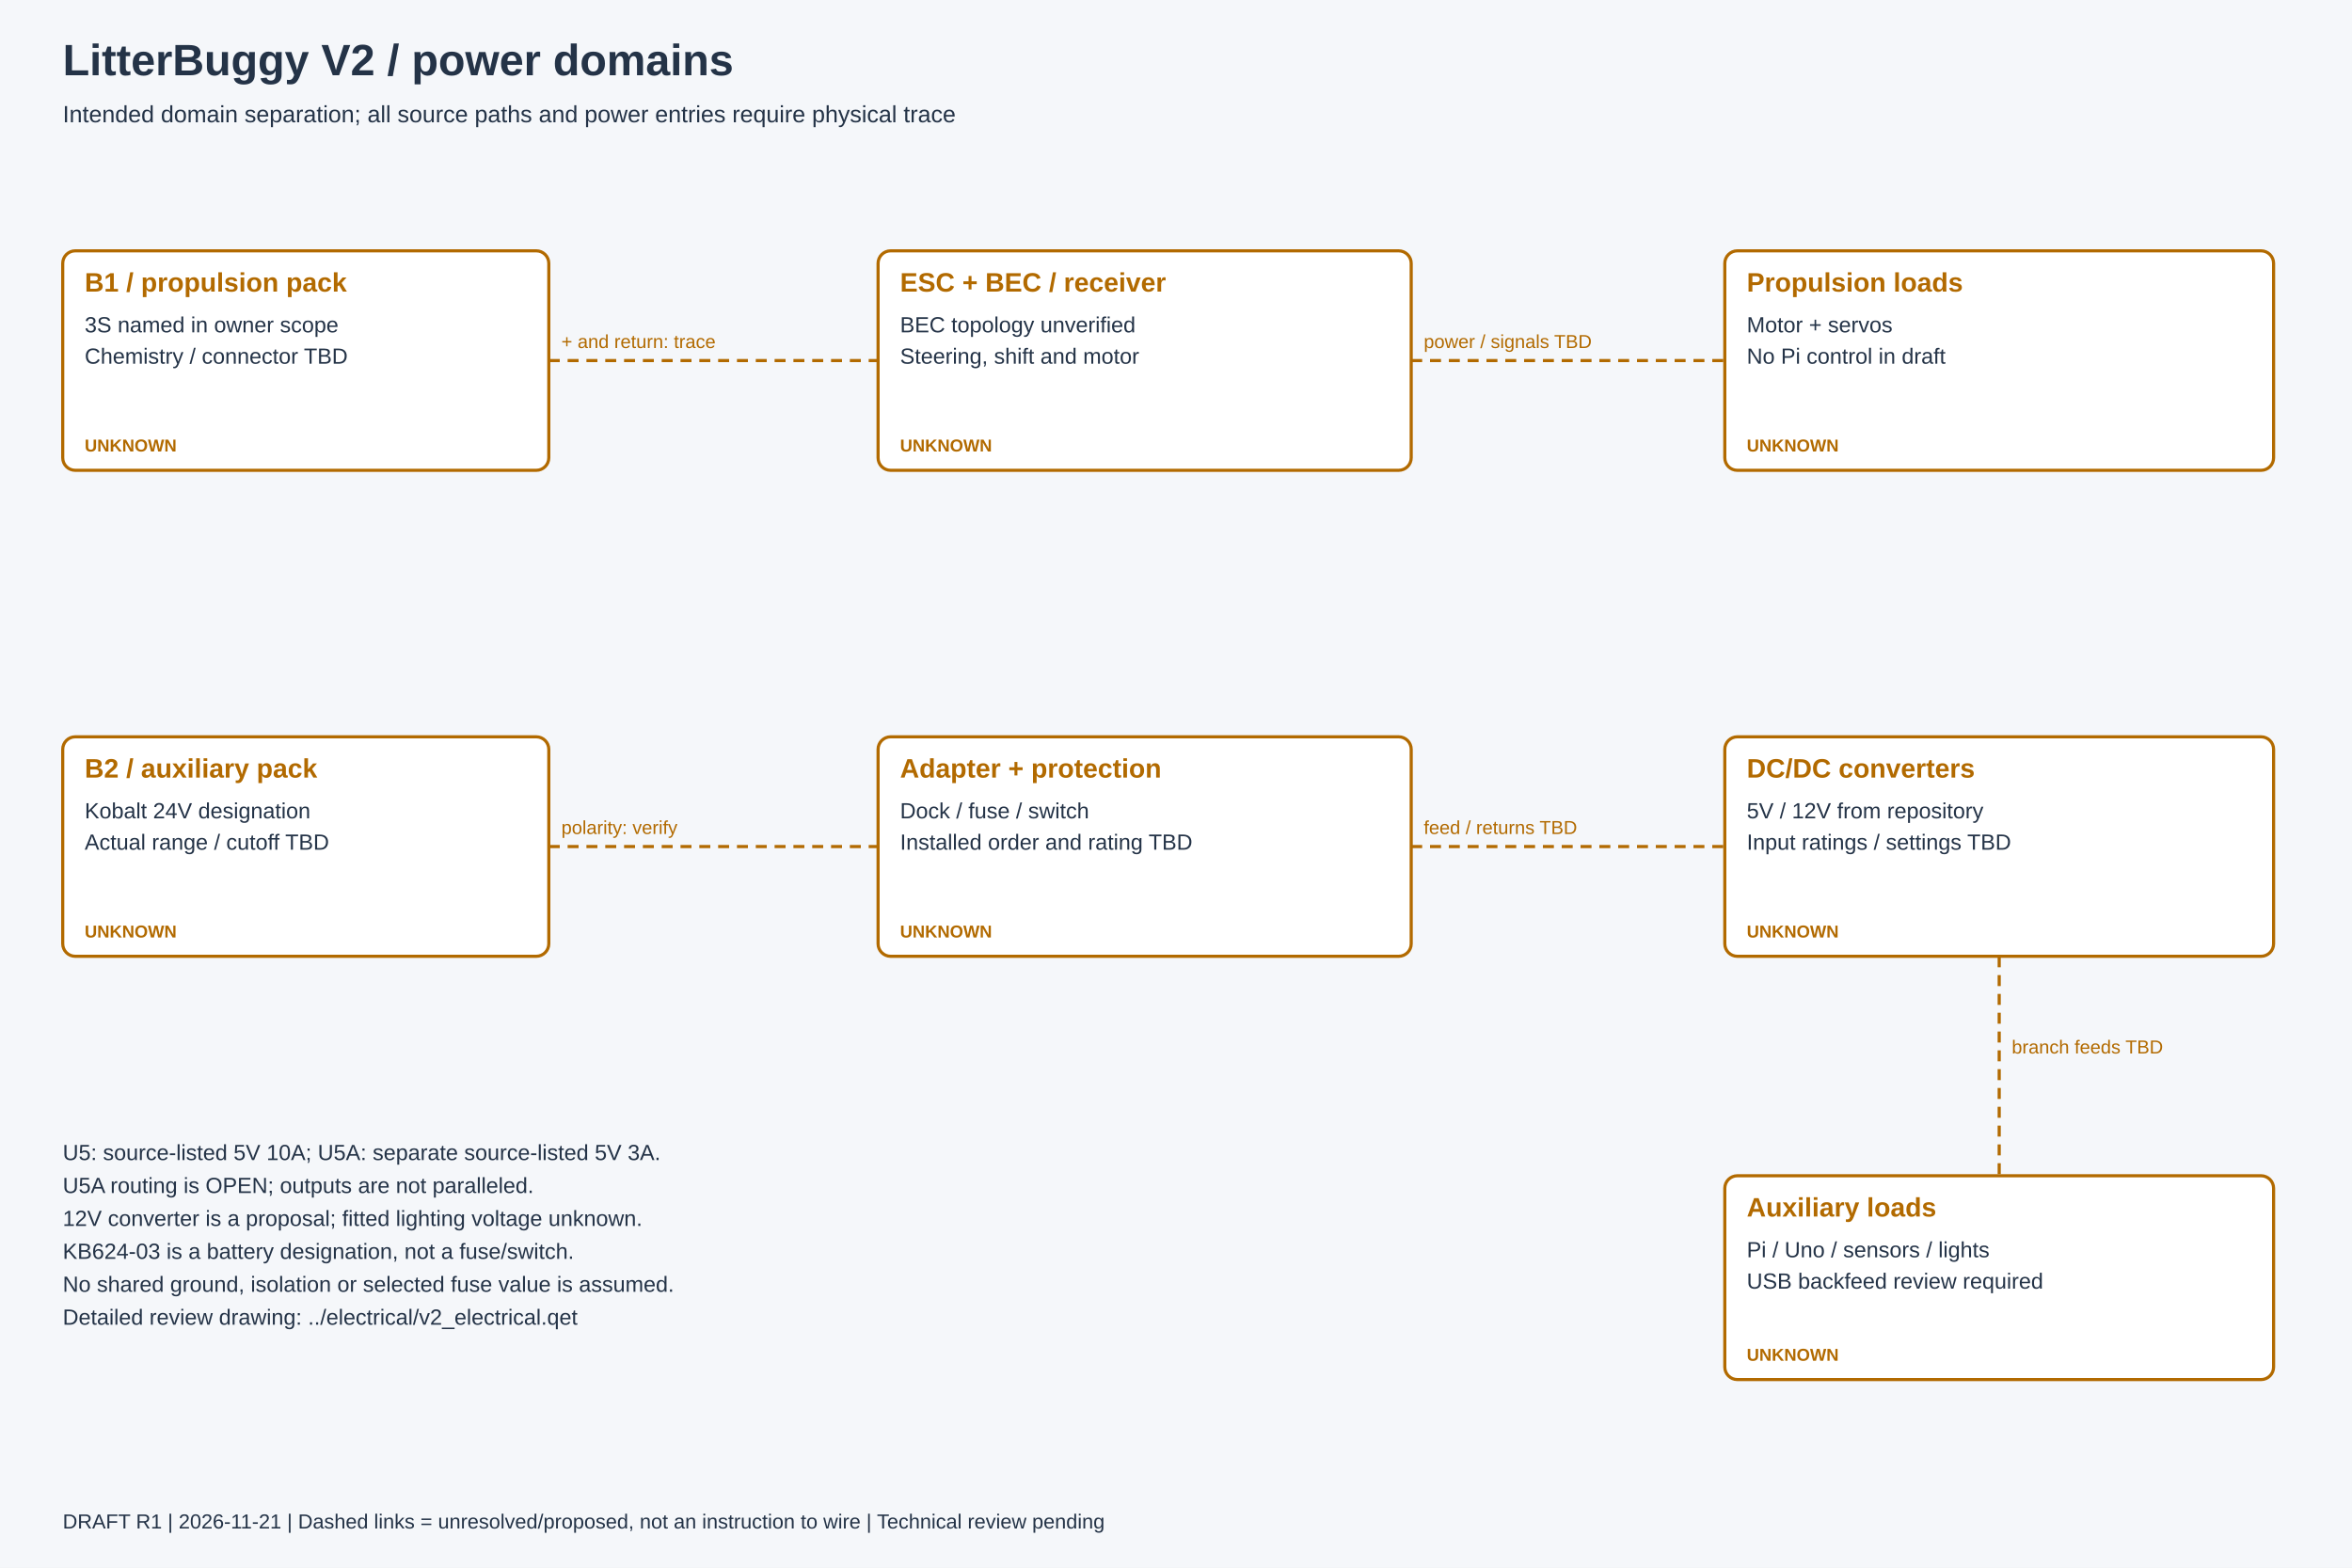
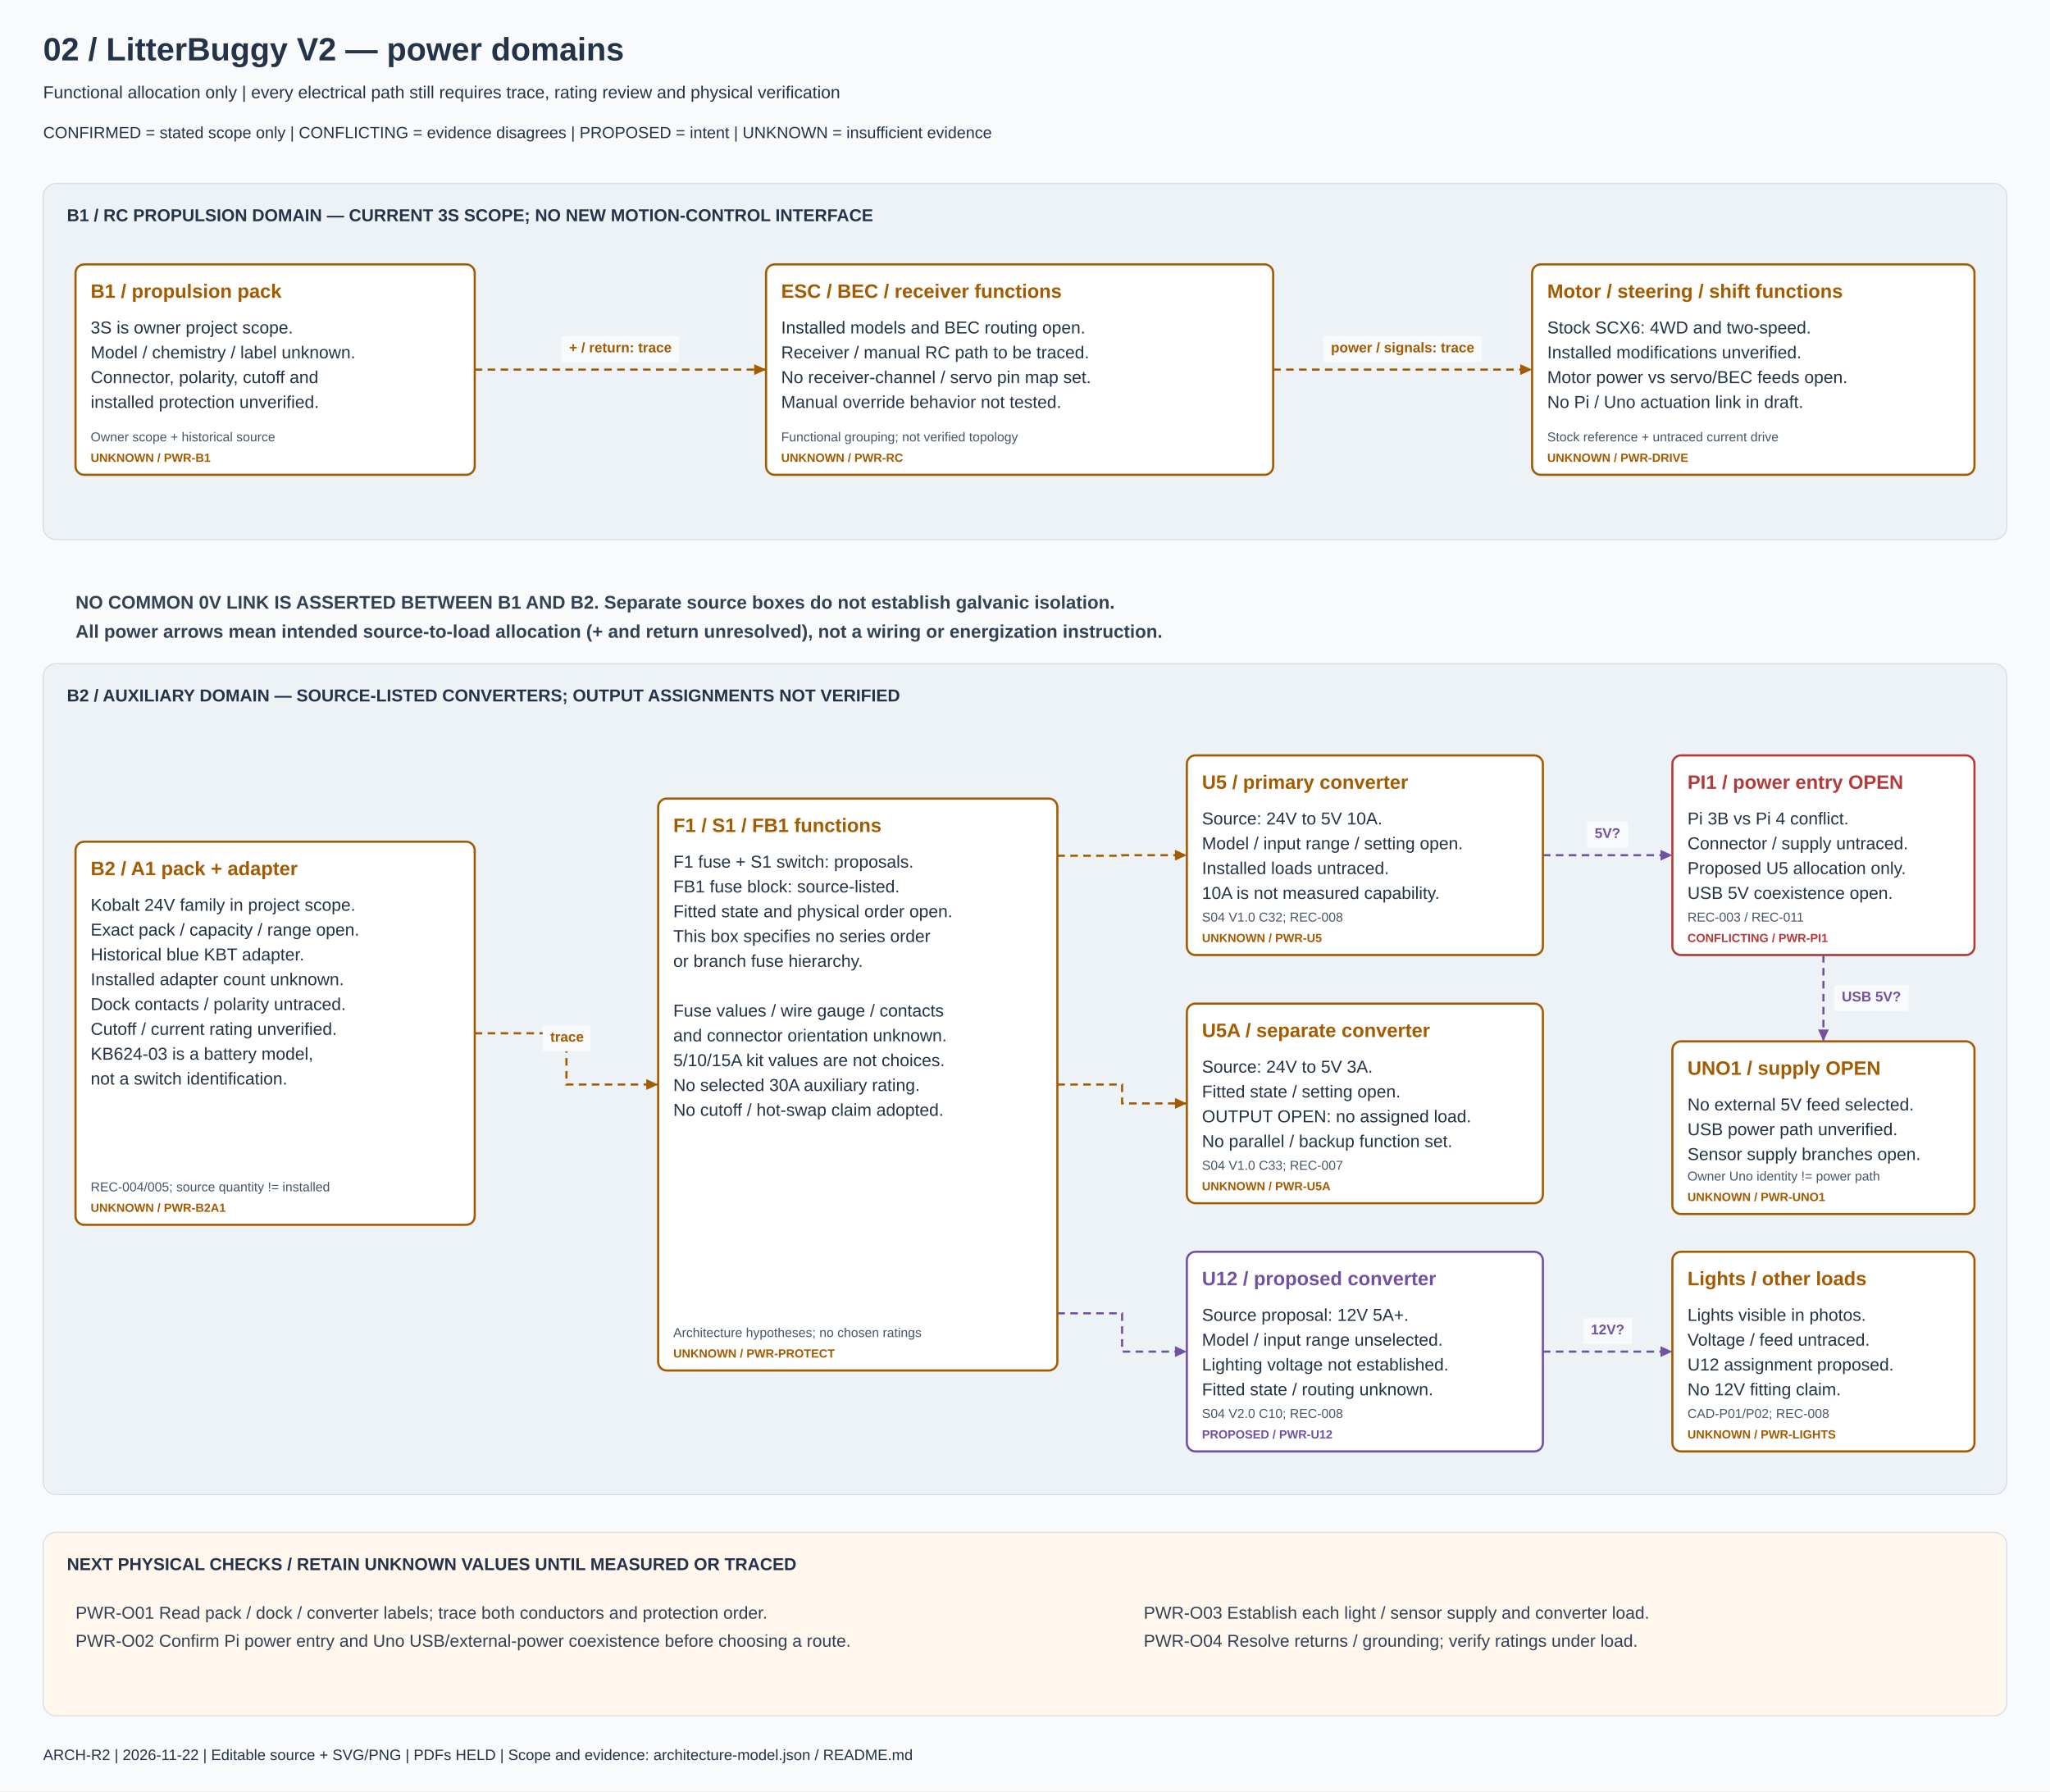
- <svg xmlns="http://www.w3.org/2000/svg" width="1500" height="1000" viewBox="0 0 1500 1000">
-   <rect width="1500" height="1000" fill="#f5f7fa" />
-   <text x="40" y="48" font-family="Arial,sans-serif" font-size="28" font-weight="700" fill="#243347">LitterBuggy V2 / power domains</text>
-   <text x="40" y="78" font-family="Arial,sans-serif" font-size="15" font-weight="400" fill="#243347">Intended domain separation; all source paths and power entries require physical trace</text>
-   <polyline points="350,230.0 455.0,230.0 455.0,230.0 560,230.0" fill="none" stroke="#b26a00" stroke-width="2" stroke-dasharray="7 5" />
-   <text x="358" y="222.0" font-family="Arial,sans-serif" font-size="12" font-weight="400" fill="#b26a00">+ and return: trace</text>
-   <polyline points="900,230.0 1000.0,230.0 1000.0,230.0 1100,230.0" fill="none" stroke="#b26a00" stroke-width="2" stroke-dasharray="7 5" />
-   <text x="908" y="222.0" font-family="Arial,sans-serif" font-size="12" font-weight="400" fill="#b26a00">power / signals TBD</text>
-   <polyline points="350,540.0 455.0,540.0 455.0,540.0 560,540.0" fill="none" stroke="#b26a00" stroke-width="2" stroke-dasharray="7 5" />
-   <text x="358" y="532.0" font-family="Arial,sans-serif" font-size="12" font-weight="400" fill="#b26a00">polarity: verify</text>
-   <polyline points="900,540.0 1000.0,540.0 1000.0,540.0 1100,540.0" fill="none" stroke="#b26a00" stroke-width="2" stroke-dasharray="7 5" />
-   <text x="908" y="532.0" font-family="Arial,sans-serif" font-size="12" font-weight="400" fill="#b26a00">feed / returns TBD</text>
-   <polyline points="1275.0,610 1275.0,610 1275.0,750 1275.0,750" fill="none" stroke="#b26a00" stroke-width="2" stroke-dasharray="7 5" />
-   <text x="1283.0" y="672.0" font-family="Arial,sans-serif" font-size="12" font-weight="400" fill="#b26a00">branch feeds TBD</text>
-   <rect x="40" y="160" width="310" height="140" rx="8" fill="white" stroke="#b26a00" stroke-width="2" />
-   <text x="54" y="186" font-family="Arial,sans-serif" font-size="17" font-weight="700" fill="#b26a00">B1 / propulsion pack</text>
-   <text x="54" y="212" font-family="Arial,sans-serif" font-size="14" font-weight="400" fill="#243347">3S named in owner scope</text>
-   <text x="54" y="232" font-family="Arial,sans-serif" font-size="14" font-weight="400" fill="#243347">Chemistry / connector TBD</text>
-   <text x="54" y="288" font-family="Arial,sans-serif" font-size="11" font-weight="700" fill="#b26a00">UNKNOWN</text>
-   <rect x="560" y="160" width="340" height="140" rx="8" fill="white" stroke="#b26a00" stroke-width="2" />
-   <text x="574" y="186" font-family="Arial,sans-serif" font-size="17" font-weight="700" fill="#b26a00">ESC + BEC / receiver</text>
-   <text x="574" y="212" font-family="Arial,sans-serif" font-size="14" font-weight="400" fill="#243347">BEC topology unverified</text>
-   <text x="574" y="232" font-family="Arial,sans-serif" font-size="14" font-weight="400" fill="#243347">Steering, shift and motor</text>
-   <text x="574" y="288" font-family="Arial,sans-serif" font-size="11" font-weight="700" fill="#b26a00">UNKNOWN</text>
-   <rect x="1100" y="160" width="350" height="140" rx="8" fill="white" stroke="#b26a00" stroke-width="2" />
-   <text x="1114" y="186" font-family="Arial,sans-serif" font-size="17" font-weight="700" fill="#b26a00">Propulsion loads</text>
-   <text x="1114" y="212" font-family="Arial,sans-serif" font-size="14" font-weight="400" fill="#243347">Motor + servos</text>
-   <text x="1114" y="232" font-family="Arial,sans-serif" font-size="14" font-weight="400" fill="#243347">No Pi control in draft</text>
-   <text x="1114" y="288" font-family="Arial,sans-serif" font-size="11" font-weight="700" fill="#b26a00">UNKNOWN</text>
-   <rect x="40" y="470" width="310" height="140" rx="8" fill="white" stroke="#b26a00" stroke-width="2" />
-   <text x="54" y="496" font-family="Arial,sans-serif" font-size="17" font-weight="700" fill="#b26a00">B2 / auxiliary pack</text>
-   <text x="54" y="522" font-family="Arial,sans-serif" font-size="14" font-weight="400" fill="#243347">Kobalt 24V designation</text>
-   <text x="54" y="542" font-family="Arial,sans-serif" font-size="14" font-weight="400" fill="#243347">Actual range / cutoff TBD</text>
-   <text x="54" y="598" font-family="Arial,sans-serif" font-size="11" font-weight="700" fill="#b26a00">UNKNOWN</text>
-   <rect x="560" y="470" width="340" height="140" rx="8" fill="white" stroke="#b26a00" stroke-width="2" />
-   <text x="574" y="496" font-family="Arial,sans-serif" font-size="17" font-weight="700" fill="#b26a00">Adapter + protection</text>
-   <text x="574" y="522" font-family="Arial,sans-serif" font-size="14" font-weight="400" fill="#243347">Dock / fuse / switch</text>
-   <text x="574" y="542" font-family="Arial,sans-serif" font-size="14" font-weight="400" fill="#243347">Installed order and rating TBD</text>
-   <text x="574" y="598" font-family="Arial,sans-serif" font-size="11" font-weight="700" fill="#b26a00">UNKNOWN</text>
-   <rect x="1100" y="470" width="350" height="140" rx="8" fill="white" stroke="#b26a00" stroke-width="2" />
-   <text x="1114" y="496" font-family="Arial,sans-serif" font-size="17" font-weight="700" fill="#b26a00">DC/DC converters</text>
-   <text x="1114" y="522" font-family="Arial,sans-serif" font-size="14" font-weight="400" fill="#243347">5V / 12V from repository</text>
-   <text x="1114" y="542" font-family="Arial,sans-serif" font-size="14" font-weight="400" fill="#243347">Input ratings / settings TBD</text>
-   <text x="1114" y="598" font-family="Arial,sans-serif" font-size="11" font-weight="700" fill="#b26a00">UNKNOWN</text>
-   <rect x="1100" y="750" width="350" height="130" rx="8" fill="white" stroke="#b26a00" stroke-width="2" />
-   <text x="1114" y="776" font-family="Arial,sans-serif" font-size="17" font-weight="700" fill="#b26a00">Auxiliary loads</text>
-   <text x="1114" y="802" font-family="Arial,sans-serif" font-size="14" font-weight="400" fill="#243347">Pi / Uno / sensors / lights</text>
-   <text x="1114" y="822" font-family="Arial,sans-serif" font-size="14" font-weight="400" fill="#243347">USB backfeed review required</text>
-   <text x="1114" y="868" font-family="Arial,sans-serif" font-size="11" font-weight="700" fill="#b26a00">UNKNOWN</text>
-   <text x="40" y="740" font-family="Arial,sans-serif" font-size="14" font-weight="400" fill="#243347">U5: source-listed 5V 10A; U5A: separate source-listed 5V 3A.</text>
-   <text x="40" y="761" font-family="Arial,sans-serif" font-size="14" font-weight="400" fill="#243347">U5A routing is OPEN; outputs are not paralleled.</text>
-   <text x="40" y="782" font-family="Arial,sans-serif" font-size="14" font-weight="400" fill="#243347">12V converter is a proposal; fitted lighting voltage unknown.</text>
-   <text x="40" y="803" font-family="Arial,sans-serif" font-size="14" font-weight="400" fill="#243347">KB624-03 is a battery designation, not a fuse/switch.</text>
-   <text x="40" y="824" font-family="Arial,sans-serif" font-size="14" font-weight="400" fill="#243347">No shared ground, isolation or selected fuse value is assumed.</text>
-   <text x="40" y="845" font-family="Arial,sans-serif" font-size="14" font-weight="400" fill="#243347">Detailed review drawing: ../electrical/v2_electrical.qet</text>
-   <text x="40" y="975" font-family="Arial,sans-serif" font-size="13" font-weight="400" fill="#243347">DRAFT R1 | 2026-11-21 | Dashed links = unresolved/proposed, not an instruction to wire | Technical review pending</text>
+ <svg xmlns="http://www.w3.org/2000/svg" width="1900" height="1660" viewBox="0 0 1900 1660" role="img">
+   <rect width="1900" height="1660" fill="#f8fafc" />
+   <rect x="40" y="170" width="1820" height="330" rx="12" fill="#edf2f7" stroke="#d4dde7" />
+   <rect x="40" y="615" width="1820" height="770" rx="12" fill="#edf2f7" stroke="#d4dde7" />
+   <rect x="40" y="1420" width="1820" height="170" rx="12" fill="#fff7ed" stroke="#d4dde7" />
+   <polyline id="PWR-E01" points="440,342.5 710,342.5" fill="none" stroke="#a45b00" stroke-width="2" stroke-dasharray="7 5" />
+   <polygon points="710,342.5 699.0,337.5 699.0,347.5" fill="#a45b00" />
+   <polyline id="PWR-E02" points="1180,342.5 1420,342.5" fill="none" stroke="#a45b00" stroke-width="2" stroke-dasharray="7 5" />
+   <polygon points="1420,342.5 1409.0,337.5 1409.0,347.5" fill="#a45b00" />
+   <polyline id="PWR-E03" points="440,957.5 525,957.5 525,1005 610,1005.0" fill="none" stroke="#a45b00" stroke-width="2" stroke-dasharray="7 5" />
+   <polygon points="610,1005.0 599.0,1000.0 599.0,1010.0" fill="#a45b00" />
+   <polyline id="PWR-E04" points="980,793.0 1040,793 1040,792.5 1100,792.5" fill="none" stroke="#a45b00" stroke-width="2" stroke-dasharray="7 5" />
+   <polygon points="1100,792.5 1089.0,787.5 1089.0,797.5" fill="#a45b00" />
+   <polyline id="PWR-E05" points="980,1005.0 1040,1005 1040,1022.5 1100,1022.5" fill="none" stroke="#a45b00" stroke-width="2" stroke-dasharray="7 5" />
+   <polygon points="1100,1022.5 1089.0,1017.5 1089.0,1027.5" fill="#a45b00" />
+   <polyline id="PWR-E06" points="980,1217.0 1040,1217 1040,1252.5 1100,1252.5" fill="none" stroke="#7251a3" stroke-width="2" stroke-dasharray="7 5" />
+   <polygon points="1100,1252.5 1089.0,1247.5 1089.0,1257.5" fill="#7251a3" />
+   <polyline id="PWR-E07" points="1430,792.5 1550,792.5" fill="none" stroke="#7251a3" stroke-width="2" stroke-dasharray="7 5" />
+   <polygon points="1550,792.5 1539.0,787.5 1539.0,797.5" fill="#7251a3" />
+   <polyline id="PWR-E08" points="1430,1252.5 1550,1252.5" fill="none" stroke="#7251a3" stroke-width="2" stroke-dasharray="7 5" />
+   <polygon points="1550,1252.5 1539.0,1247.5 1539.0,1257.5" fill="#7251a3" />
+   <polyline id="PWR-E09" points="1690.0,885 1690.0,965" fill="none" stroke="#7251a3" stroke-width="2" stroke-dasharray="7 5" />
+   <polygon points="1690.0,965 1695.0,954.0 1685.0,954.0" fill="#7251a3" />
+   <rect id="PWR-B1" x="70" y="245" width="370" height="195" rx="8" fill="white" stroke="#a45b00" stroke-width="2" />
+   <rect id="PWR-RC" x="710" y="245" width="470" height="195" rx="8" fill="white" stroke="#a45b00" stroke-width="2" />
+   <rect id="PWR-DRIVE" x="1420" y="245" width="410" height="195" rx="8" fill="white" stroke="#a45b00" stroke-width="2" />
+   <rect id="PWR-B2A1" x="70" y="780" width="370" height="355" rx="8" fill="white" stroke="#a45b00" stroke-width="2" />
+   <rect id="PWR-PROTECT" x="610" y="740" width="370" height="530" rx="8" fill="white" stroke="#a45b00" stroke-width="2" />
+   <rect id="PWR-U5" x="1100" y="700" width="330" height="185" rx="8" fill="white" stroke="#a45b00" stroke-width="2" />
+   <rect id="PWR-U5A" x="1100" y="930" width="330" height="185" rx="8" fill="white" stroke="#a45b00" stroke-width="2" />
+   <rect id="PWR-U12" x="1100" y="1160" width="330" height="185" rx="8" fill="white" stroke="#7251a3" stroke-width="2" />
+   <rect id="PWR-PI1" x="1550" y="700" width="280" height="185" rx="8" fill="white" stroke="#b33a3a" stroke-width="2" />
+   <rect id="PWR-UNO1" x="1550" y="965" width="280" height="160" rx="8" fill="white" stroke="#a45b00" stroke-width="2" />
+   <rect id="PWR-LIGHTS" x="1550" y="1160" width="280" height="185" rx="8" fill="white" stroke="#a45b00" stroke-width="2" />
+   <text id="title" x="40" y="56" font-family="Arial,DejaVu Sans,sans-serif" font-size="30" font-weight="700" fill="#243347">02 / LitterBuggy V2 — power domains</text>
+   <text id="subtitle" x="40" y="91" font-family="Arial,DejaVu Sans,sans-serif" font-size="16" font-weight="400" fill="#243347">Functional allocation only | every electrical path still requires trace, rating review and physical verification</text>
+   <text id="legend" x="40" y="128" font-family="Arial,DejaVu Sans,sans-serif" font-size="15" font-weight="400" fill="#243347">CONFIRMED = stated scope only   |   CONFLICTING = evidence disagrees   |   PROPOSED = intent   |   UNKNOWN = insufficient evidence</text>
+   <text id="traction-title" x="62" y="205" font-family="Arial,DejaVu Sans,sans-serif" font-size="16" font-weight="700" fill="#243347">B1 / RC PROPULSION DOMAIN — CURRENT 3S SCOPE; NO NEW MOTION-CONTROL INTERFACE</text>
+   <text id="auxiliary-title" x="62" y="650" font-family="Arial,DejaVu Sans,sans-serif" font-size="16" font-weight="700" fill="#243347">B2 / AUXILIARY DOMAIN — SOURCE-LISTED CONVERTERS; OUTPUT ASSIGNMENTS NOT VERIFIED</text>
+   <text id="power-review-title" x="62" y="1455" font-family="Arial,DejaVu Sans,sans-serif" font-size="16" font-weight="700" fill="#243347">NEXT PHYSICAL CHECKS / RETAIN UNKNOWN VALUES UNTIL MEASURED OR TRACED</text>
+   <text id="PWR-B1-title" x="84" y="276" font-family="Arial,DejaVu Sans,sans-serif" font-size="18" font-weight="700" fill="#a45b00">B1 / propulsion pack</text>
+   <text id="PWR-B1-line-0" x="84" y="309" font-family="Arial,DejaVu Sans,sans-serif" font-size="16" font-weight="400" fill="#243347">3S is owner project scope.</text>
+   <text id="PWR-B1-line-1" x="84" y="332" font-family="Arial,DejaVu Sans,sans-serif" font-size="16" font-weight="400" fill="#243347">Model / chemistry / label unknown.</text>
+   <text id="PWR-B1-line-2" x="84" y="355" font-family="Arial,DejaVu Sans,sans-serif" font-size="16" font-weight="400" fill="#243347">Connector, polarity, cutoff and</text>
+   <text id="PWR-B1-line-3" x="84" y="378" font-family="Arial,DejaVu Sans,sans-serif" font-size="16" font-weight="400" fill="#243347">installed protection unverified.</text>
+   <text id="PWR-B1-basis" x="84" y="409" font-family="Arial,DejaVu Sans,sans-serif" font-size="12" font-weight="400" fill="#475569">Owner scope + historical source</text>
+   <text id="PWR-B1-status" x="84" y="428" font-family="Arial,DejaVu Sans,sans-serif" font-size="11" font-weight="700" fill="#a45b00">UNKNOWN  /  PWR-B1</text>
+   <text id="PWR-RC-title" x="724" y="276" font-family="Arial,DejaVu Sans,sans-serif" font-size="18" font-weight="700" fill="#a45b00">ESC / BEC / receiver functions</text>
+   <text id="PWR-RC-line-0" x="724" y="309" font-family="Arial,DejaVu Sans,sans-serif" font-size="16" font-weight="400" fill="#243347">Installed models and BEC routing open.</text>
+   <text id="PWR-RC-line-1" x="724" y="332" font-family="Arial,DejaVu Sans,sans-serif" font-size="16" font-weight="400" fill="#243347">Receiver / manual RC path to be traced.</text>
+   <text id="PWR-RC-line-2" x="724" y="355" font-family="Arial,DejaVu Sans,sans-serif" font-size="16" font-weight="400" fill="#243347">No receiver-channel / servo pin map set.</text>
+   <text id="PWR-RC-line-3" x="724" y="378" font-family="Arial,DejaVu Sans,sans-serif" font-size="16" font-weight="400" fill="#243347">Manual override behavior not tested.</text>
+   <text id="PWR-RC-basis" x="724" y="409" font-family="Arial,DejaVu Sans,sans-serif" font-size="12" font-weight="400" fill="#475569">Functional grouping; not verified topology</text>
+   <text id="PWR-RC-status" x="724" y="428" font-family="Arial,DejaVu Sans,sans-serif" font-size="11" font-weight="700" fill="#a45b00">UNKNOWN  /  PWR-RC</text>
+   <text id="PWR-DRIVE-title" x="1434" y="276" font-family="Arial,DejaVu Sans,sans-serif" font-size="18" font-weight="700" fill="#a45b00">Motor / steering / shift functions</text>
+   <text id="PWR-DRIVE-line-0" x="1434" y="309" font-family="Arial,DejaVu Sans,sans-serif" font-size="16" font-weight="400" fill="#243347">Stock SCX6: 4WD and two-speed.</text>
+   <text id="PWR-DRIVE-line-1" x="1434" y="332" font-family="Arial,DejaVu Sans,sans-serif" font-size="16" font-weight="400" fill="#243347">Installed modifications unverified.</text>
+   <text id="PWR-DRIVE-line-2" x="1434" y="355" font-family="Arial,DejaVu Sans,sans-serif" font-size="16" font-weight="400" fill="#243347">Motor power vs servo/BEC feeds open.</text>
+   <text id="PWR-DRIVE-line-3" x="1434" y="378" font-family="Arial,DejaVu Sans,sans-serif" font-size="16" font-weight="400" fill="#243347">No Pi / Uno actuation link in draft.</text>
+   <text id="PWR-DRIVE-basis" x="1434" y="409" font-family="Arial,DejaVu Sans,sans-serif" font-size="12" font-weight="400" fill="#475569">Stock reference + untraced current drive</text>
+   <text id="PWR-DRIVE-status" x="1434" y="428" font-family="Arial,DejaVu Sans,sans-serif" font-size="11" font-weight="700" fill="#a45b00">UNKNOWN  /  PWR-DRIVE</text>
+   <text id="PWR-B2A1-title" x="84" y="811" font-family="Arial,DejaVu Sans,sans-serif" font-size="18" font-weight="700" fill="#a45b00">B2 / A1 pack + adapter</text>
+   <text id="PWR-B2A1-line-0" x="84" y="844" font-family="Arial,DejaVu Sans,sans-serif" font-size="16" font-weight="400" fill="#243347">Kobalt 24V family in project scope.</text>
+   <text id="PWR-B2A1-line-1" x="84" y="867" font-family="Arial,DejaVu Sans,sans-serif" font-size="16" font-weight="400" fill="#243347">Exact pack / capacity / range open.</text>
+   <text id="PWR-B2A1-line-2" x="84" y="890" font-family="Arial,DejaVu Sans,sans-serif" font-size="16" font-weight="400" fill="#243347">Historical blue KBT adapter.</text>
+   <text id="PWR-B2A1-line-3" x="84" y="913" font-family="Arial,DejaVu Sans,sans-serif" font-size="16" font-weight="400" fill="#243347">Installed adapter count unknown.</text>
+   <text id="PWR-B2A1-line-4" x="84" y="936" font-family="Arial,DejaVu Sans,sans-serif" font-size="16" font-weight="400" fill="#243347">Dock contacts / polarity untraced.</text>
+   <text id="PWR-B2A1-line-5" x="84" y="959" font-family="Arial,DejaVu Sans,sans-serif" font-size="16" font-weight="400" fill="#243347">Cutoff / current rating unverified.</text>
+   <text id="PWR-B2A1-line-6" x="84" y="982" font-family="Arial,DejaVu Sans,sans-serif" font-size="16" font-weight="400" fill="#243347">KB624-03 is a battery model,</text>
+   <text id="PWR-B2A1-line-7" x="84" y="1005" font-family="Arial,DejaVu Sans,sans-serif" font-size="16" font-weight="400" fill="#243347">not a switch identification.</text>
+   <text id="PWR-B2A1-basis" x="84" y="1104" font-family="Arial,DejaVu Sans,sans-serif" font-size="12" font-weight="400" fill="#475569">REC-004/005; source quantity != installed</text>
+   <text id="PWR-B2A1-status" x="84" y="1123" font-family="Arial,DejaVu Sans,sans-serif" font-size="11" font-weight="700" fill="#a45b00">UNKNOWN  /  PWR-B2A1</text>
+   <text id="PWR-PROTECT-title" x="624" y="771" font-family="Arial,DejaVu Sans,sans-serif" font-size="18" font-weight="700" fill="#a45b00">F1 / S1 / FB1 functions</text>
+   <text id="PWR-PROTECT-line-0" x="624" y="804" font-family="Arial,DejaVu Sans,sans-serif" font-size="16" font-weight="400" fill="#243347">F1 fuse + S1 switch: proposals.</text>
+   <text id="PWR-PROTECT-line-1" x="624" y="827" font-family="Arial,DejaVu Sans,sans-serif" font-size="16" font-weight="400" fill="#243347">FB1 fuse block: source-listed.</text>
+   <text id="PWR-PROTECT-line-2" x="624" y="850" font-family="Arial,DejaVu Sans,sans-serif" font-size="16" font-weight="400" fill="#243347">Fitted state and physical order open.</text>
+   <text id="PWR-PROTECT-line-3" x="624" y="873" font-family="Arial,DejaVu Sans,sans-serif" font-size="16" font-weight="400" fill="#243347">This box specifies no series order</text>
+   <text id="PWR-PROTECT-line-4" x="624" y="896" font-family="Arial,DejaVu Sans,sans-serif" font-size="16" font-weight="400" fill="#243347">or branch fuse hierarchy.</text>
+   <text id="PWR-PROTECT-line-5" x="624" y="919" font-family="Arial,DejaVu Sans,sans-serif" font-size="16" font-weight="400" fill="#243347" />
+   <text id="PWR-PROTECT-line-6" x="624" y="942" font-family="Arial,DejaVu Sans,sans-serif" font-size="16" font-weight="400" fill="#243347">Fuse values / wire gauge / contacts</text>
+   <text id="PWR-PROTECT-line-7" x="624" y="965" font-family="Arial,DejaVu Sans,sans-serif" font-size="16" font-weight="400" fill="#243347">and connector orientation unknown.</text>
+   <text id="PWR-PROTECT-line-8" x="624" y="988" font-family="Arial,DejaVu Sans,sans-serif" font-size="16" font-weight="400" fill="#243347">5/10/15A kit values are not choices.</text>
+   <text id="PWR-PROTECT-line-9" x="624" y="1011" font-family="Arial,DejaVu Sans,sans-serif" font-size="16" font-weight="400" fill="#243347">No selected 30A auxiliary rating.</text>
+   <text id="PWR-PROTECT-line-10" x="624" y="1034" font-family="Arial,DejaVu Sans,sans-serif" font-size="16" font-weight="400" fill="#243347">No cutoff / hot-swap claim adopted.</text>
+   <text id="PWR-PROTECT-basis" x="624" y="1239" font-family="Arial,DejaVu Sans,sans-serif" font-size="12" font-weight="400" fill="#475569">Architecture hypotheses; no chosen ratings</text>
+   <text id="PWR-PROTECT-status" x="624" y="1258" font-family="Arial,DejaVu Sans,sans-serif" font-size="11" font-weight="700" fill="#a45b00">UNKNOWN  /  PWR-PROTECT</text>
+   <text id="PWR-U5-title" x="1114" y="731" font-family="Arial,DejaVu Sans,sans-serif" font-size="18" font-weight="700" fill="#a45b00">U5 / primary converter</text>
+   <text id="PWR-U5-line-0" x="1114" y="764" font-family="Arial,DejaVu Sans,sans-serif" font-size="16" font-weight="400" fill="#243347">Source: 24V to 5V 10A.</text>
+   <text id="PWR-U5-line-1" x="1114" y="787" font-family="Arial,DejaVu Sans,sans-serif" font-size="16" font-weight="400" fill="#243347">Model / input range / setting open.</text>
+   <text id="PWR-U5-line-2" x="1114" y="810" font-family="Arial,DejaVu Sans,sans-serif" font-size="16" font-weight="400" fill="#243347">Installed loads untraced.</text>
+   <text id="PWR-U5-line-3" x="1114" y="833" font-family="Arial,DejaVu Sans,sans-serif" font-size="16" font-weight="400" fill="#243347">10A is not measured capability.</text>
+   <text id="PWR-U5-basis" x="1114" y="854" font-family="Arial,DejaVu Sans,sans-serif" font-size="12" font-weight="400" fill="#475569">S04 V1.0 C32; REC-008</text>
+   <text id="PWR-U5-status" x="1114" y="873" font-family="Arial,DejaVu Sans,sans-serif" font-size="11" font-weight="700" fill="#a45b00">UNKNOWN  /  PWR-U5</text>
+   <text id="PWR-U5A-title" x="1114" y="961" font-family="Arial,DejaVu Sans,sans-serif" font-size="18" font-weight="700" fill="#a45b00">U5A / separate converter</text>
+   <text id="PWR-U5A-line-0" x="1114" y="994" font-family="Arial,DejaVu Sans,sans-serif" font-size="16" font-weight="400" fill="#243347">Source: 24V to 5V 3A.</text>
+   <text id="PWR-U5A-line-1" x="1114" y="1017" font-family="Arial,DejaVu Sans,sans-serif" font-size="16" font-weight="400" fill="#243347">Fitted state / setting open.</text>
+   <text id="PWR-U5A-line-2" x="1114" y="1040" font-family="Arial,DejaVu Sans,sans-serif" font-size="16" font-weight="400" fill="#243347">OUTPUT OPEN: no assigned load.</text>
+   <text id="PWR-U5A-line-3" x="1114" y="1063" font-family="Arial,DejaVu Sans,sans-serif" font-size="16" font-weight="400" fill="#243347">No parallel / backup function set.</text>
+   <text id="PWR-U5A-basis" x="1114" y="1084" font-family="Arial,DejaVu Sans,sans-serif" font-size="12" font-weight="400" fill="#475569">S04 V1.0 C33; REC-007</text>
+   <text id="PWR-U5A-status" x="1114" y="1103" font-family="Arial,DejaVu Sans,sans-serif" font-size="11" font-weight="700" fill="#a45b00">UNKNOWN  /  PWR-U5A</text>
+   <text id="PWR-U12-title" x="1114" y="1191" font-family="Arial,DejaVu Sans,sans-serif" font-size="18" font-weight="700" fill="#7251a3">U12 / proposed converter</text>
+   <text id="PWR-U12-line-0" x="1114" y="1224" font-family="Arial,DejaVu Sans,sans-serif" font-size="16" font-weight="400" fill="#243347">Source proposal: 12V 5A+.</text>
+   <text id="PWR-U12-line-1" x="1114" y="1247" font-family="Arial,DejaVu Sans,sans-serif" font-size="16" font-weight="400" fill="#243347">Model / input range unselected.</text>
+   <text id="PWR-U12-line-2" x="1114" y="1270" font-family="Arial,DejaVu Sans,sans-serif" font-size="16" font-weight="400" fill="#243347">Lighting voltage not established.</text>
+   <text id="PWR-U12-line-3" x="1114" y="1293" font-family="Arial,DejaVu Sans,sans-serif" font-size="16" font-weight="400" fill="#243347">Fitted state / routing unknown.</text>
+   <text id="PWR-U12-basis" x="1114" y="1314" font-family="Arial,DejaVu Sans,sans-serif" font-size="12" font-weight="400" fill="#475569">S04 V2.0 C10; REC-008</text>
+   <text id="PWR-U12-status" x="1114" y="1333" font-family="Arial,DejaVu Sans,sans-serif" font-size="11" font-weight="700" fill="#7251a3">PROPOSED  /  PWR-U12</text>
+   <text id="PWR-PI1-title" x="1564" y="731" font-family="Arial,DejaVu Sans,sans-serif" font-size="18" font-weight="700" fill="#b33a3a">PI1 / power entry OPEN</text>
+   <text id="PWR-PI1-line-0" x="1564" y="764" font-family="Arial,DejaVu Sans,sans-serif" font-size="16" font-weight="400" fill="#243347">Pi 3B vs Pi 4 conflict.</text>
+   <text id="PWR-PI1-line-1" x="1564" y="787" font-family="Arial,DejaVu Sans,sans-serif" font-size="16" font-weight="400" fill="#243347">Connector / supply untraced.</text>
+   <text id="PWR-PI1-line-2" x="1564" y="810" font-family="Arial,DejaVu Sans,sans-serif" font-size="16" font-weight="400" fill="#243347">Proposed U5 allocation only.</text>
+   <text id="PWR-PI1-line-3" x="1564" y="833" font-family="Arial,DejaVu Sans,sans-serif" font-size="16" font-weight="400" fill="#243347">USB 5V coexistence open.</text>
+   <text id="PWR-PI1-basis" x="1564" y="854" font-family="Arial,DejaVu Sans,sans-serif" font-size="12" font-weight="400" fill="#475569">REC-003 / REC-011</text>
+   <text id="PWR-PI1-status" x="1564" y="873" font-family="Arial,DejaVu Sans,sans-serif" font-size="11" font-weight="700" fill="#b33a3a">CONFLICTING  /  PWR-PI1</text>
+   <text id="PWR-UNO1-title" x="1564" y="996" font-family="Arial,DejaVu Sans,sans-serif" font-size="18" font-weight="700" fill="#a45b00">UNO1 / supply OPEN</text>
+   <text id="PWR-UNO1-line-0" x="1564" y="1029" font-family="Arial,DejaVu Sans,sans-serif" font-size="16" font-weight="400" fill="#243347">No external 5V feed selected.</text>
+   <text id="PWR-UNO1-line-1" x="1564" y="1052" font-family="Arial,DejaVu Sans,sans-serif" font-size="16" font-weight="400" fill="#243347">USB power path unverified.</text>
+   <text id="PWR-UNO1-line-2" x="1564" y="1075" font-family="Arial,DejaVu Sans,sans-serif" font-size="16" font-weight="400" fill="#243347">Sensor supply branches open.</text>
+   <text id="PWR-UNO1-basis" x="1564" y="1094" font-family="Arial,DejaVu Sans,sans-serif" font-size="12" font-weight="400" fill="#475569">Owner Uno identity != power path</text>
+   <text id="PWR-UNO1-status" x="1564" y="1113" font-family="Arial,DejaVu Sans,sans-serif" font-size="11" font-weight="700" fill="#a45b00">UNKNOWN  /  PWR-UNO1</text>
+   <text id="PWR-LIGHTS-title" x="1564" y="1191" font-family="Arial,DejaVu Sans,sans-serif" font-size="18" font-weight="700" fill="#a45b00">Lights / other loads</text>
+   <text id="PWR-LIGHTS-line-0" x="1564" y="1224" font-family="Arial,DejaVu Sans,sans-serif" font-size="16" font-weight="400" fill="#243347">Lights visible in photos.</text>
+   <text id="PWR-LIGHTS-line-1" x="1564" y="1247" font-family="Arial,DejaVu Sans,sans-serif" font-size="16" font-weight="400" fill="#243347">Voltage / feed untraced.</text>
+   <text id="PWR-LIGHTS-line-2" x="1564" y="1270" font-family="Arial,DejaVu Sans,sans-serif" font-size="16" font-weight="400" fill="#243347">U12 assignment proposed.</text>
+   <text id="PWR-LIGHTS-line-3" x="1564" y="1293" font-family="Arial,DejaVu Sans,sans-serif" font-size="16" font-weight="400" fill="#243347">No 12V fitting claim.</text>
+   <text id="PWR-LIGHTS-basis" x="1564" y="1314" font-family="Arial,DejaVu Sans,sans-serif" font-size="12" font-weight="400" fill="#475569">CAD-P01/P02; REC-008</text>
+   <text id="PWR-LIGHTS-status" x="1564" y="1333" font-family="Arial,DejaVu Sans,sans-serif" font-size="11" font-weight="700" fill="#a45b00">UNKNOWN  /  PWR-LIGHTS</text>
+   <text id="domain-separation-0" x="70" y="564" font-family="Arial,DejaVu Sans,sans-serif" font-size="17" font-weight="700" fill="#334155">NO COMMON 0V LINK IS ASSERTED BETWEEN B1 AND B2. Separate source boxes do not establish galvanic isolation.</text>
+   <text id="domain-separation-1" x="70" y="591" font-family="Arial,DejaVu Sans,sans-serif" font-size="17" font-weight="700" fill="#334155">All power arrows mean intended source-to-load allocation (+ and return unresolved), not a wiring or energization instruction.</text>
+   <text id="check-power-left-0" x="70" y="1500" font-family="Arial,DejaVu Sans,sans-serif" font-size="16" font-weight="400" fill="#334155">PWR-O01  Read pack / dock / converter labels; trace both conductors and protection order.</text>
+   <text id="check-power-left-1" x="70" y="1526" font-family="Arial,DejaVu Sans,sans-serif" font-size="16" font-weight="400" fill="#334155">PWR-O02  Confirm Pi power entry and Uno USB/external-power coexistence before choosing a route.</text>
+   <text id="check-power-right-0" x="1060" y="1500" font-family="Arial,DejaVu Sans,sans-serif" font-size="16" font-weight="400" fill="#334155">PWR-O03  Establish each light / sensor supply and converter load.</text>
+   <text id="check-power-right-1" x="1060" y="1526" font-family="Arial,DejaVu Sans,sans-serif" font-size="16" font-weight="400" fill="#334155">PWR-O04  Resolve returns / grounding; verify ratings under load.</text>
+   <text id="footer" x="40" y="1631" font-family="Arial,DejaVu Sans,sans-serif" font-size="14" font-weight="400" fill="#243347">ARCH-R2 | 2026-11-22 | Editable source + SVG/PNG | PDFs HELD | Scope and evidence: architecture-model.json / README.md</text>
+   <rect x="520.5" y="311.5" width="109" height="24" fill="#f8fafc" />
+   <text id="PWR-E01-label" x="527.5" y="326.5" font-family="Arial,DejaVu Sans,sans-serif" font-size="13" font-weight="700" fill="#a45b00">+ / return: trace</text>
+   <rect x="1226.5" y="311.5" width="147" height="24" fill="#f8fafc" />
+   <text id="PWR-E02-label" x="1233.5" y="326.5" font-family="Arial,DejaVu Sans,sans-serif" font-size="13" font-weight="700" fill="#a45b00">power / signals: trace</text>
+   <rect x="503.0" y="950.25" width="44" height="24" fill="#f8fafc" />
+   <text id="PWR-E03-label" x="510.0" y="965.25" font-family="Arial,DejaVu Sans,sans-serif" font-size="13" font-weight="700" fill="#a45b00">trace</text>
+   <rect x="1471.0" y="761.5" width="38" height="24" fill="#f8fafc" />
+   <text id="PWR-E07-label" x="1478.0" y="776.5" font-family="Arial,DejaVu Sans,sans-serif" font-size="13" font-weight="700" fill="#7251a3">5V?</text>
+   <rect x="1467.5" y="1221.5" width="45" height="24" fill="#f8fafc" />
+   <text id="PWR-E08-label" x="1474.5" y="1236.5" font-family="Arial,DejaVu Sans,sans-serif" font-size="13" font-weight="700" fill="#7251a3">12V?</text>
+   <rect x="1700.0" y="913.0" width="69" height="24" fill="#f8fafc" />
+   <text id="PWR-E09-label" x="1707.0" y="928.0" font-family="Arial,DejaVu Sans,sans-serif" font-size="13" font-weight="700" fill="#7251a3">USB 5V?</text>
</svg>
